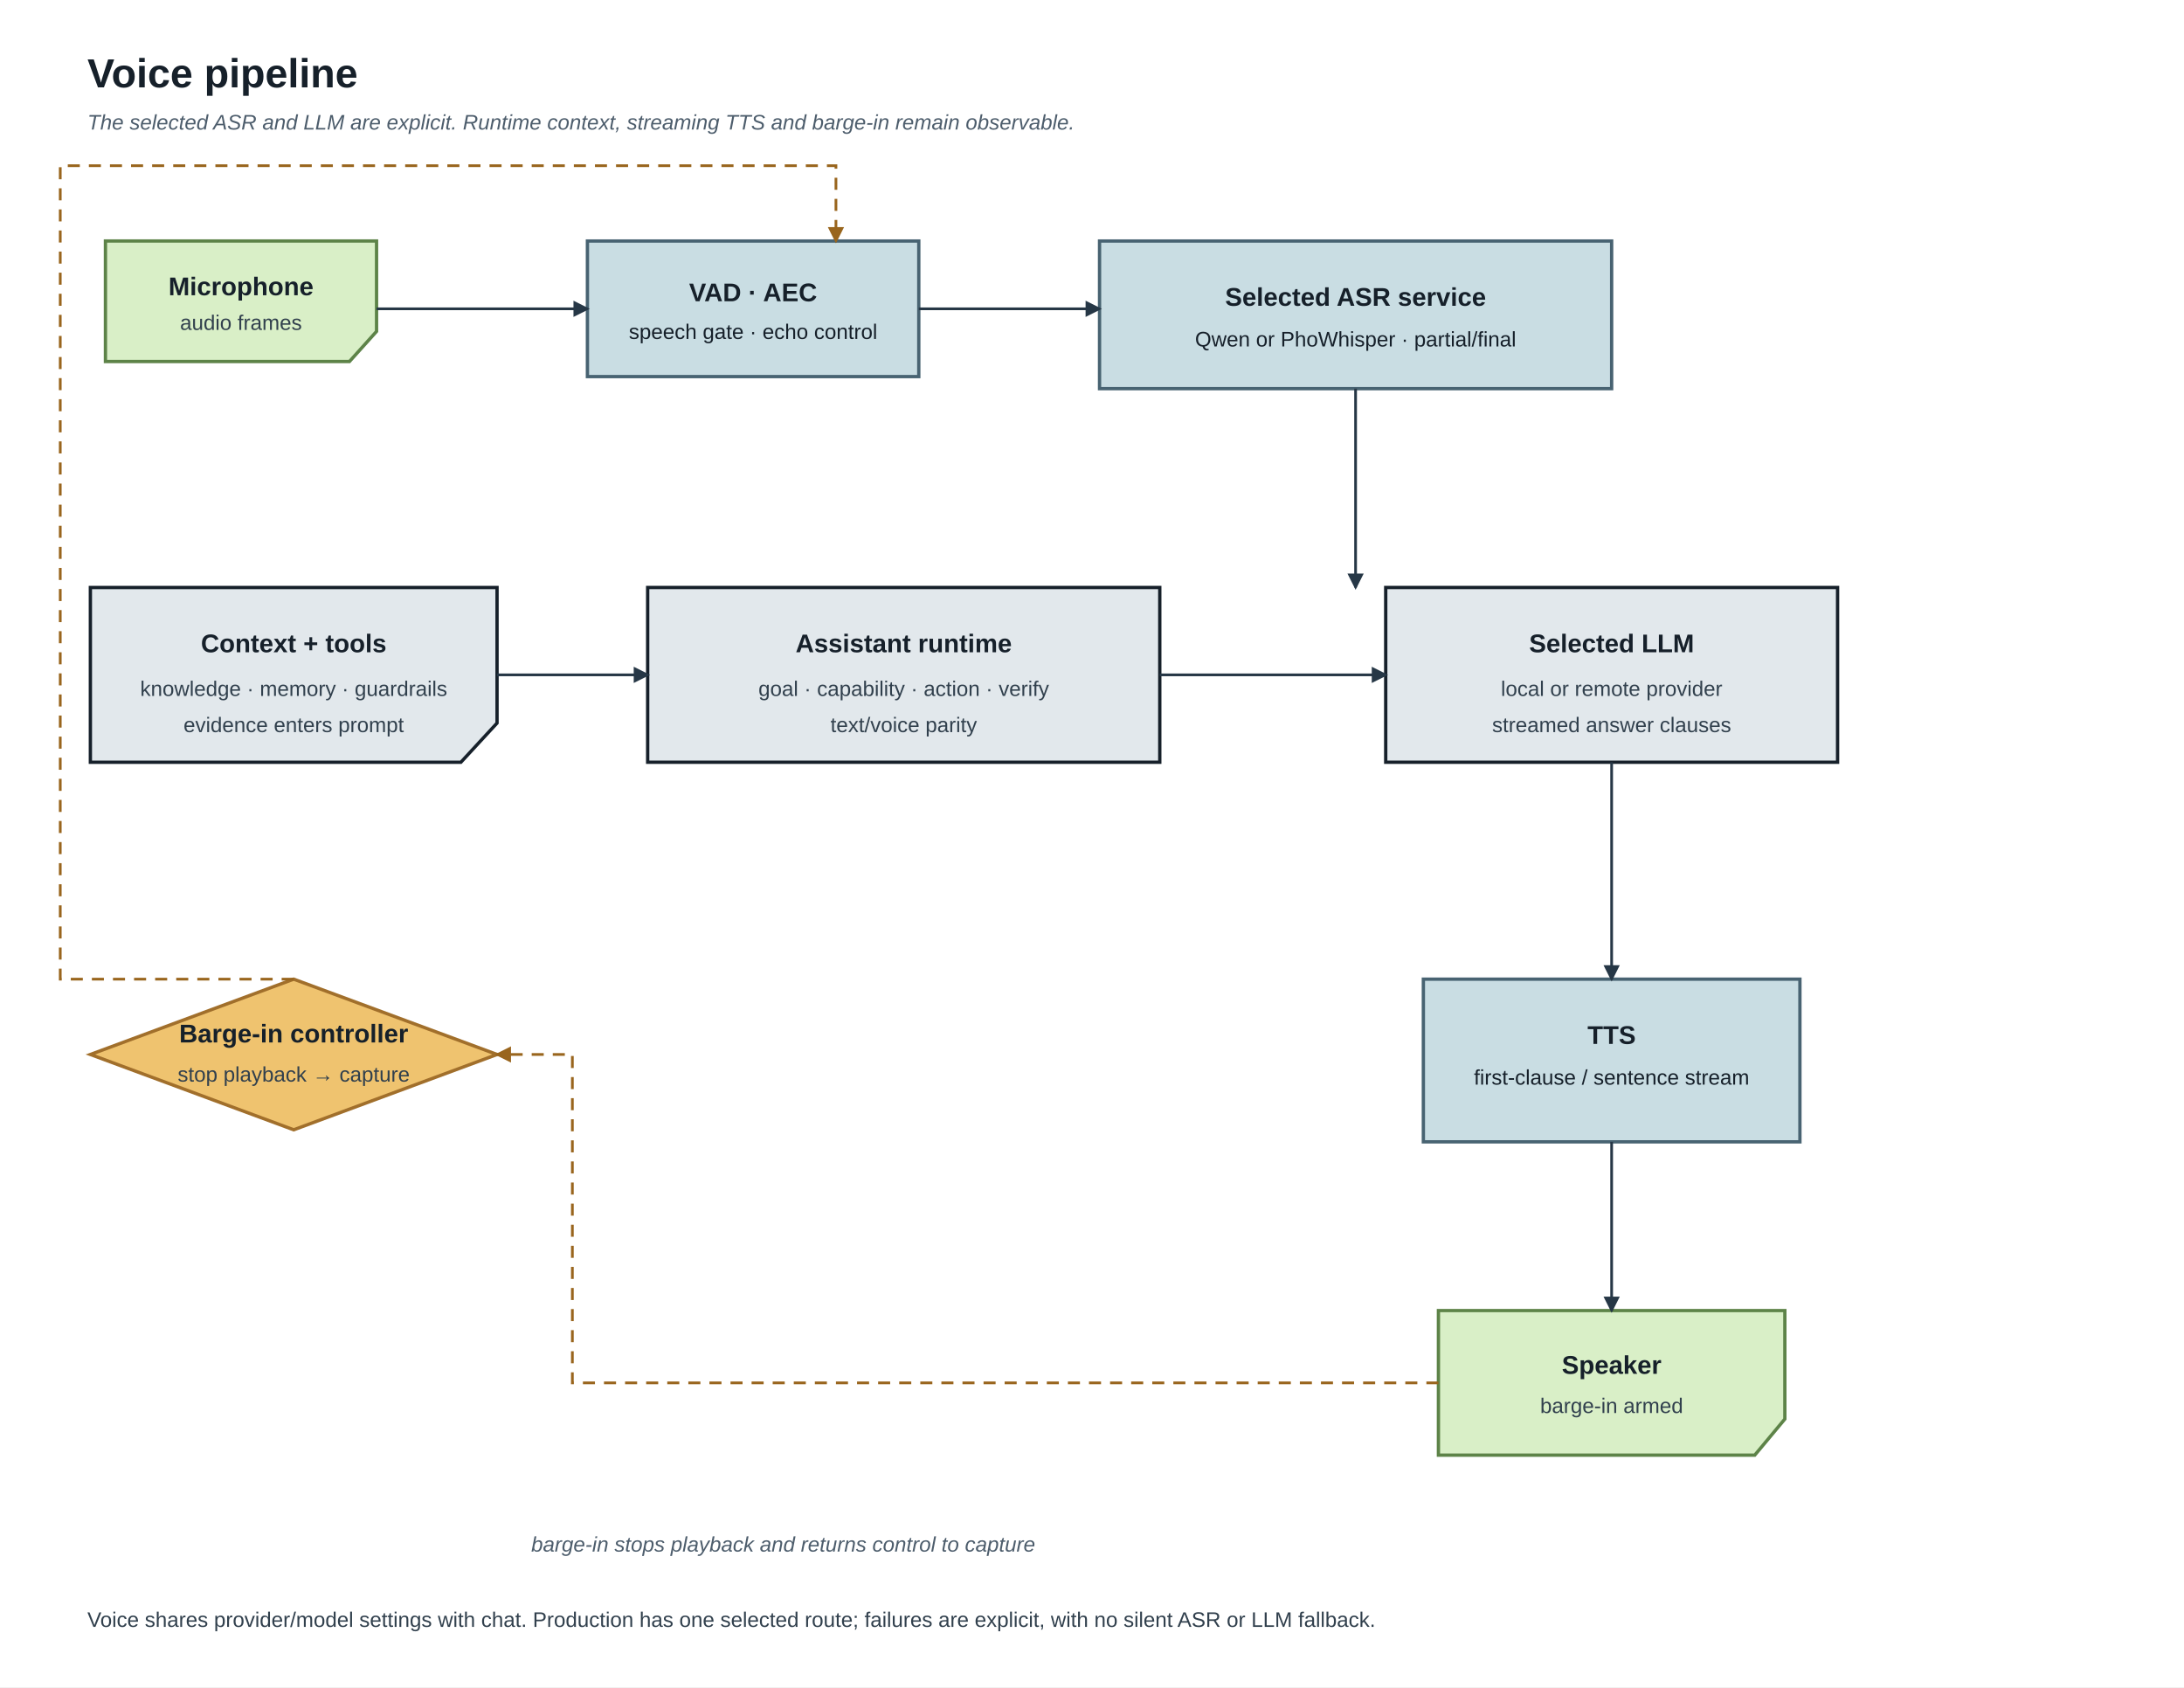
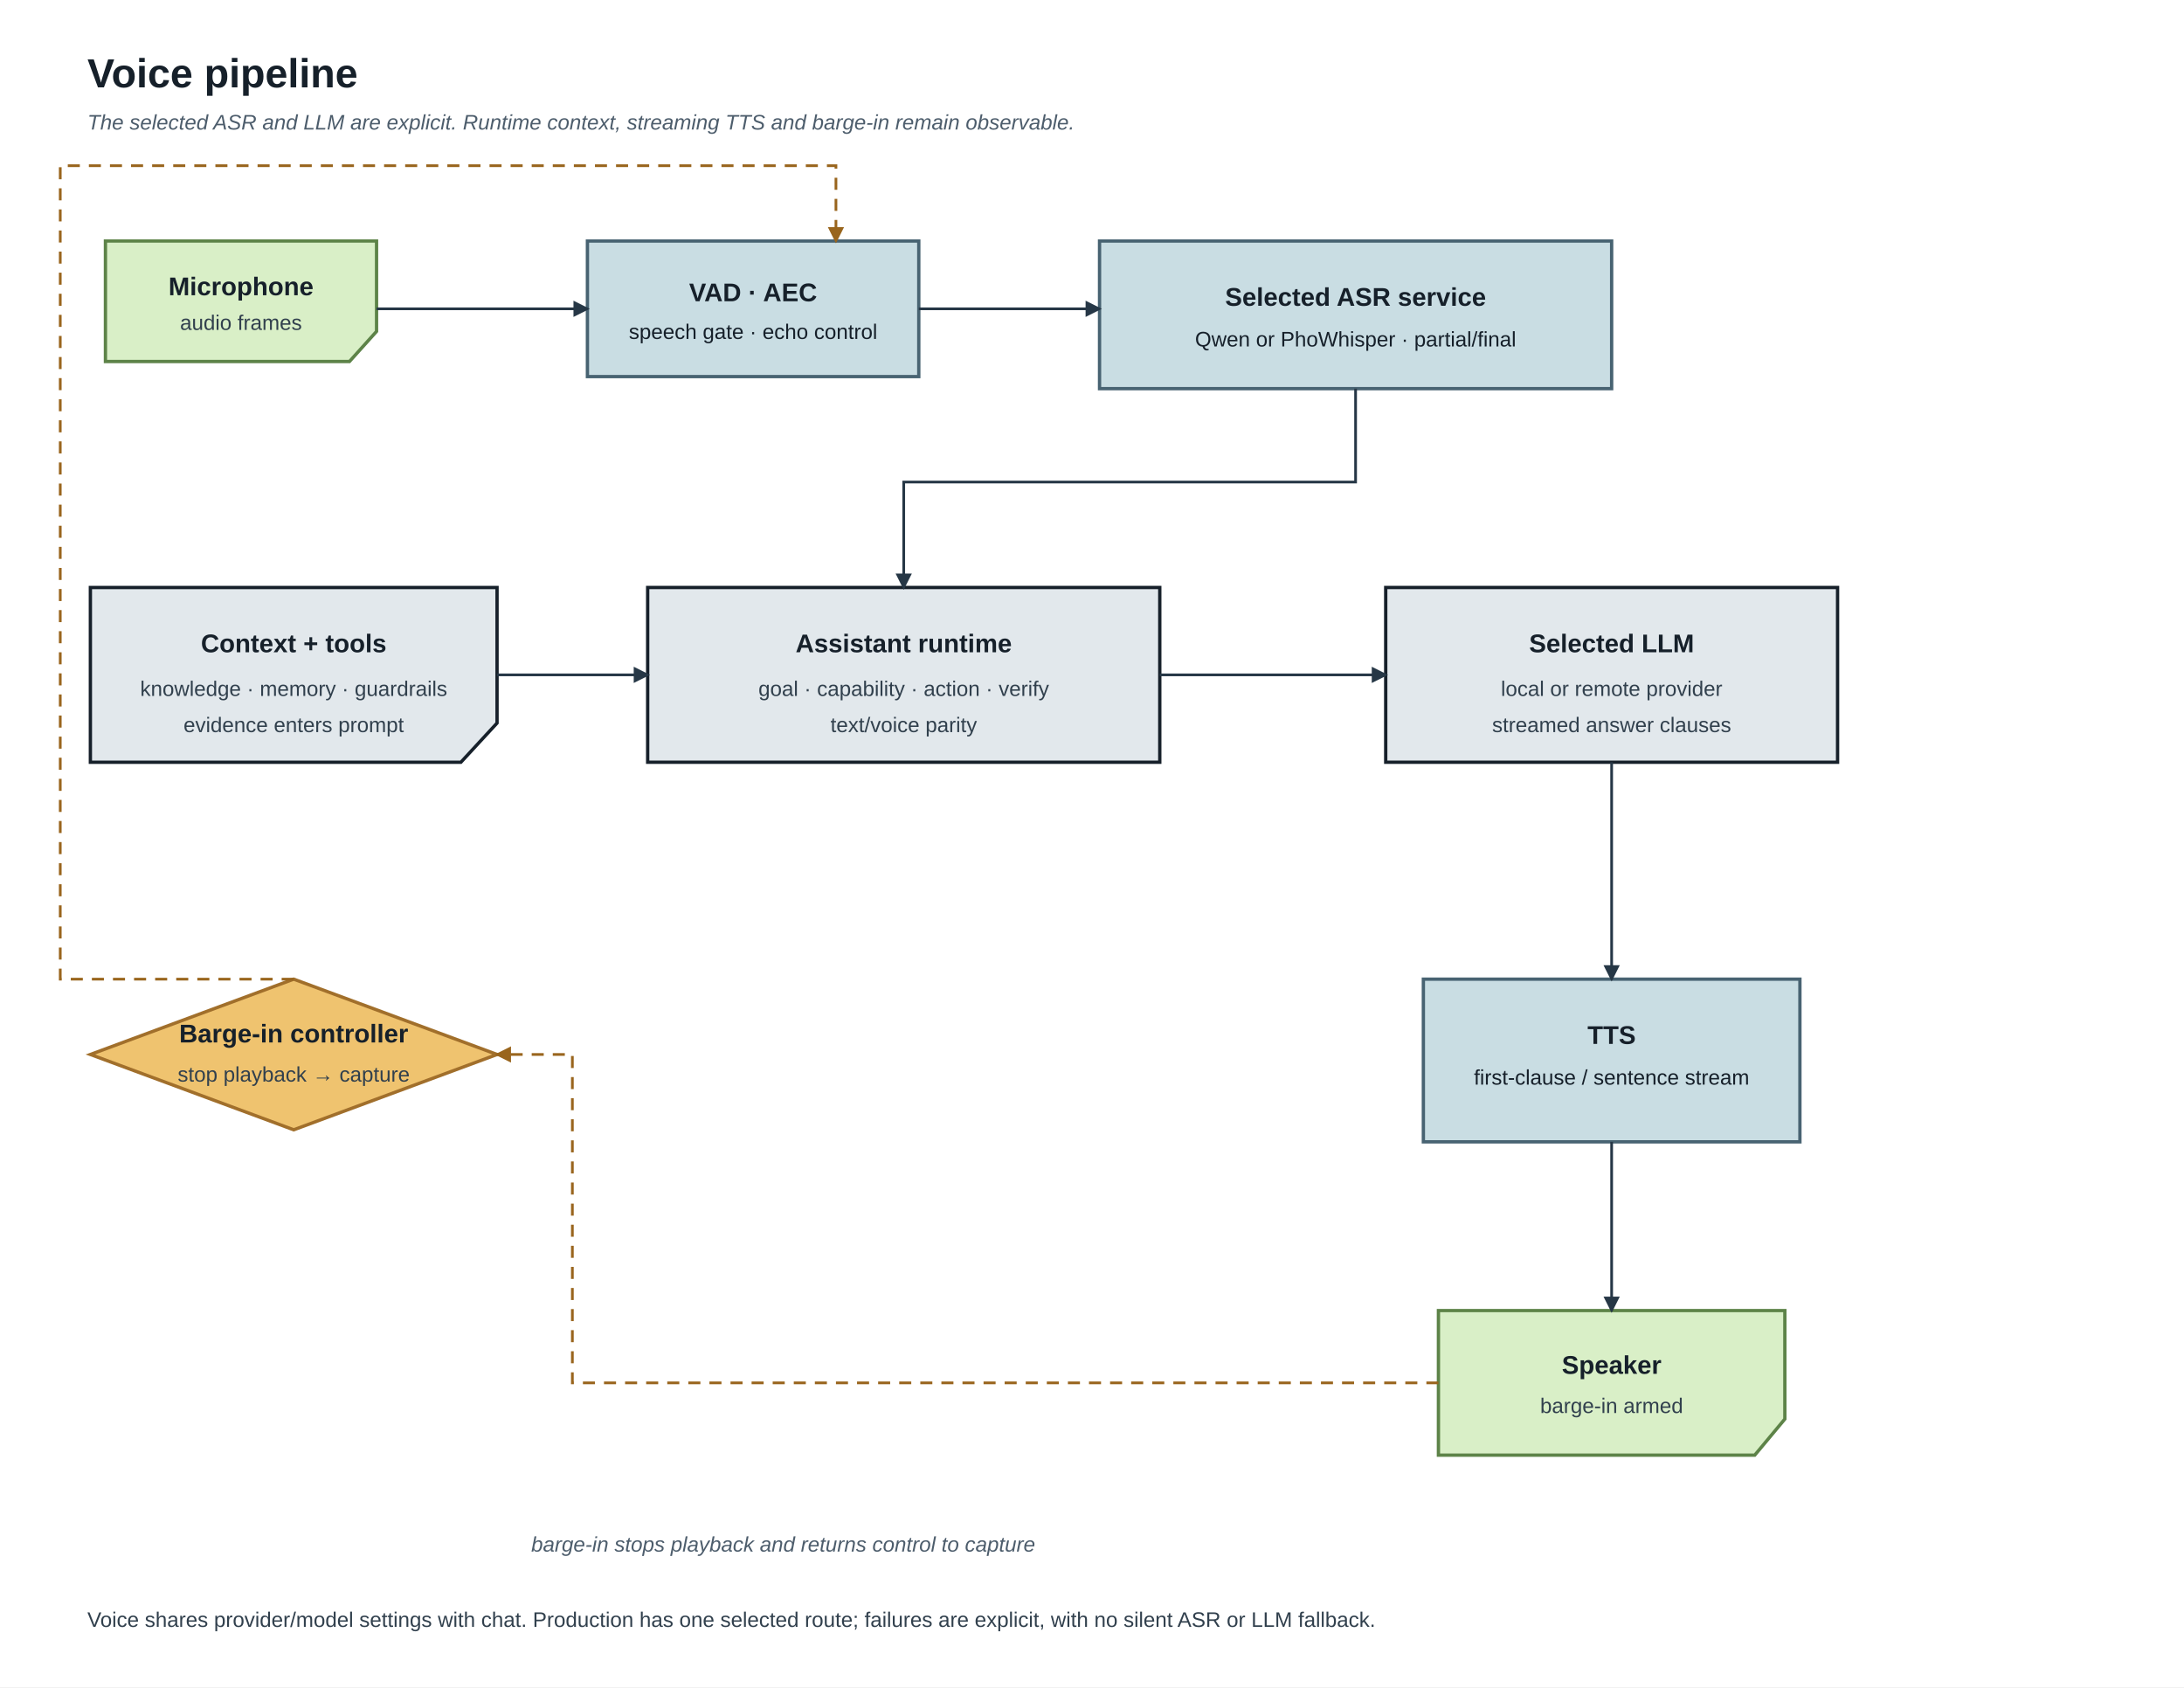
<svg xmlns="http://www.w3.org/2000/svg" width="1450" height="1120" viewBox="0 0 1450 1120" role="img" aria-labelledby="title desc">
  <defs>
    <marker id="arrow" viewBox="0 0 7 7" refX="6" refY="3.5" markerWidth="6" markerHeight="6" orient="auto">
      <path d="M0 0L7 3.5L0 7z" fill="#263746" />
    </marker>
    <marker id="loop-arrow" viewBox="0 0 7 7" refX="6" refY="3.5" markerWidth="6" markerHeight="6" orient="auto">
      <path d="M0 0L7 3.5L0 7z" fill="#99651d" />
    </marker>
    <style>
      rect{rx:0;ry:0}.bg{fill:#fff}.box{fill:#e2e8ec;stroke:#16202a;stroke-width:2.2}.data{fill:#d9efc7;stroke:#5d8348;stroke-width:2.2}.local{fill:#c9dde3;stroke:#486372;stroke-width:2.2}.decision{fill:#efc36f;stroke:#a16f2b;stroke-width:2.2}.document{fill:#e2e8ec;stroke:#16202a;stroke-width:2.2}.title{font:700 27px Arial,sans-serif;fill:#16202a}.label{font:700 17px Arial,sans-serif;fill:#16202a}.small{font:14px Arial,sans-serif;fill:#31404d}.light{fill:#16202a}.edge{stroke:#263746;stroke-width:1.8;fill:none;marker-end:url(#arrow)}.loop{stroke:#99651d;stroke-width:1.8;stroke-dasharray:8 6;fill:none;marker-end:url(#loop-arrow)}.caption{font:italic 14px Arial,sans-serif;fill:#4d5d6c}
    </style>
  </defs>
  <rect class="bg" width="1450" height="1120" />
  <text class="title" x="58" y="58">Voice pipeline</text>
  <text class="caption" x="58" y="86">The selected ASR and LLM are explicit. Runtime context, streaming TTS and barge-in remain observable.</text>
  <g transform="translate(70,160)">
    <path class="data" d="M0 0H180V60L162 80H0Z" />
    <text class="label" x="90" y="36" text-anchor="middle">Microphone</text>
    <text class="small" x="90" y="59" text-anchor="middle">audio frames</text>
  </g>
  <g transform="translate(390,160)">
    <rect class="local" width="220" height="90" />
    <text class="label light" x="110" y="40" text-anchor="middle">VAD · AEC</text>
    <text class="small light" x="110" y="65" text-anchor="middle">speech gate · echo control</text>
  </g>
  <g transform="translate(730,160)">
    <rect class="local" width="340" height="98" />
    <text class="label light" x="170" y="43" text-anchor="middle">Selected ASR service</text>
    <text class="small light" x="170" y="70" text-anchor="middle">Qwen or PhoWhisper · partial/final</text>
  </g>
  <g transform="translate(430,390)">
    <rect class="box" width="340" height="116" />
    <text class="label" x="170" y="43" text-anchor="middle">Assistant runtime</text>
    <text class="small" x="170" y="72" text-anchor="middle">goal · capability · action · verify</text>
    <text class="small" x="170" y="96" text-anchor="middle">text/voice parity</text>
  </g>
  <g transform="translate(920,390)">
    <rect class="box" width="300" height="116" />
    <text class="label" x="150" y="43" text-anchor="middle">Selected LLM</text>
    <text class="small" x="150" y="72" text-anchor="middle">local or remote provider</text>
    <text class="small" x="150" y="96" text-anchor="middle">streamed answer clauses</text>
  </g>
  <g transform="translate(60,390)">
    <path class="document" d="M0 0H270V90L246 116H0Z" />
    <text class="label" x="135" y="43" text-anchor="middle">Context + tools</text>
    <text class="small" x="135" y="72" text-anchor="middle">knowledge · memory · guardrails</text>
    <text class="small" x="135" y="96" text-anchor="middle">evidence enters prompt</text>
  </g>
  <g transform="translate(945,650)">
    <rect class="local" width="250" height="108" />
    <text class="label light" x="125" y="43" text-anchor="middle">TTS</text>
    <text class="small light" x="125" y="70" text-anchor="middle">first-clause / sentence stream</text>
  </g>
  <g transform="translate(955,870)">
    <path class="data" d="M0 0H230V72L210 96H0Z" />
    <text class="label" x="115" y="42" text-anchor="middle">Speaker</text>
    <text class="small" x="115" y="68" text-anchor="middle">barge-in armed</text>
  </g>
  <g transform="translate(60,650)">
    <path class="decision" d="M135 0L270 50L135 100L0 50Z" />
    <text class="label" x="135" y="42" text-anchor="middle">Barge-in controller</text>
    <text class="small" x="135" y="68" text-anchor="middle">stop playback → capture</text>
  </g>
  <path class="edge" d="M250 205H390" />
  <path class="edge" d="M610 205H730" />
-   <path class="edge" d="M900 258V390" />
+   <path class="edge" d="M900 258V320H600V390" />
  <path class="edge" d="M770 448H920" />
  <path class="edge" d="M1070 506V650" />
  <path class="edge" d="M1070 758V870" />
  <path class="edge" d="M330 448H430" />
  <path class="loop" d="M955 918H380V700H330" />
  <path class="loop" d="M195 650H40V110H555V160" />
  <text class="caption" x="520" y="1030" text-anchor="middle">barge-in stops playback and returns control to capture</text>
  <text class="small" x="58" y="1080">Voice shares provider/model settings with chat. Production has one selected route; failures are explicit, with no silent ASR or LLM fallback.</text>
</svg>
